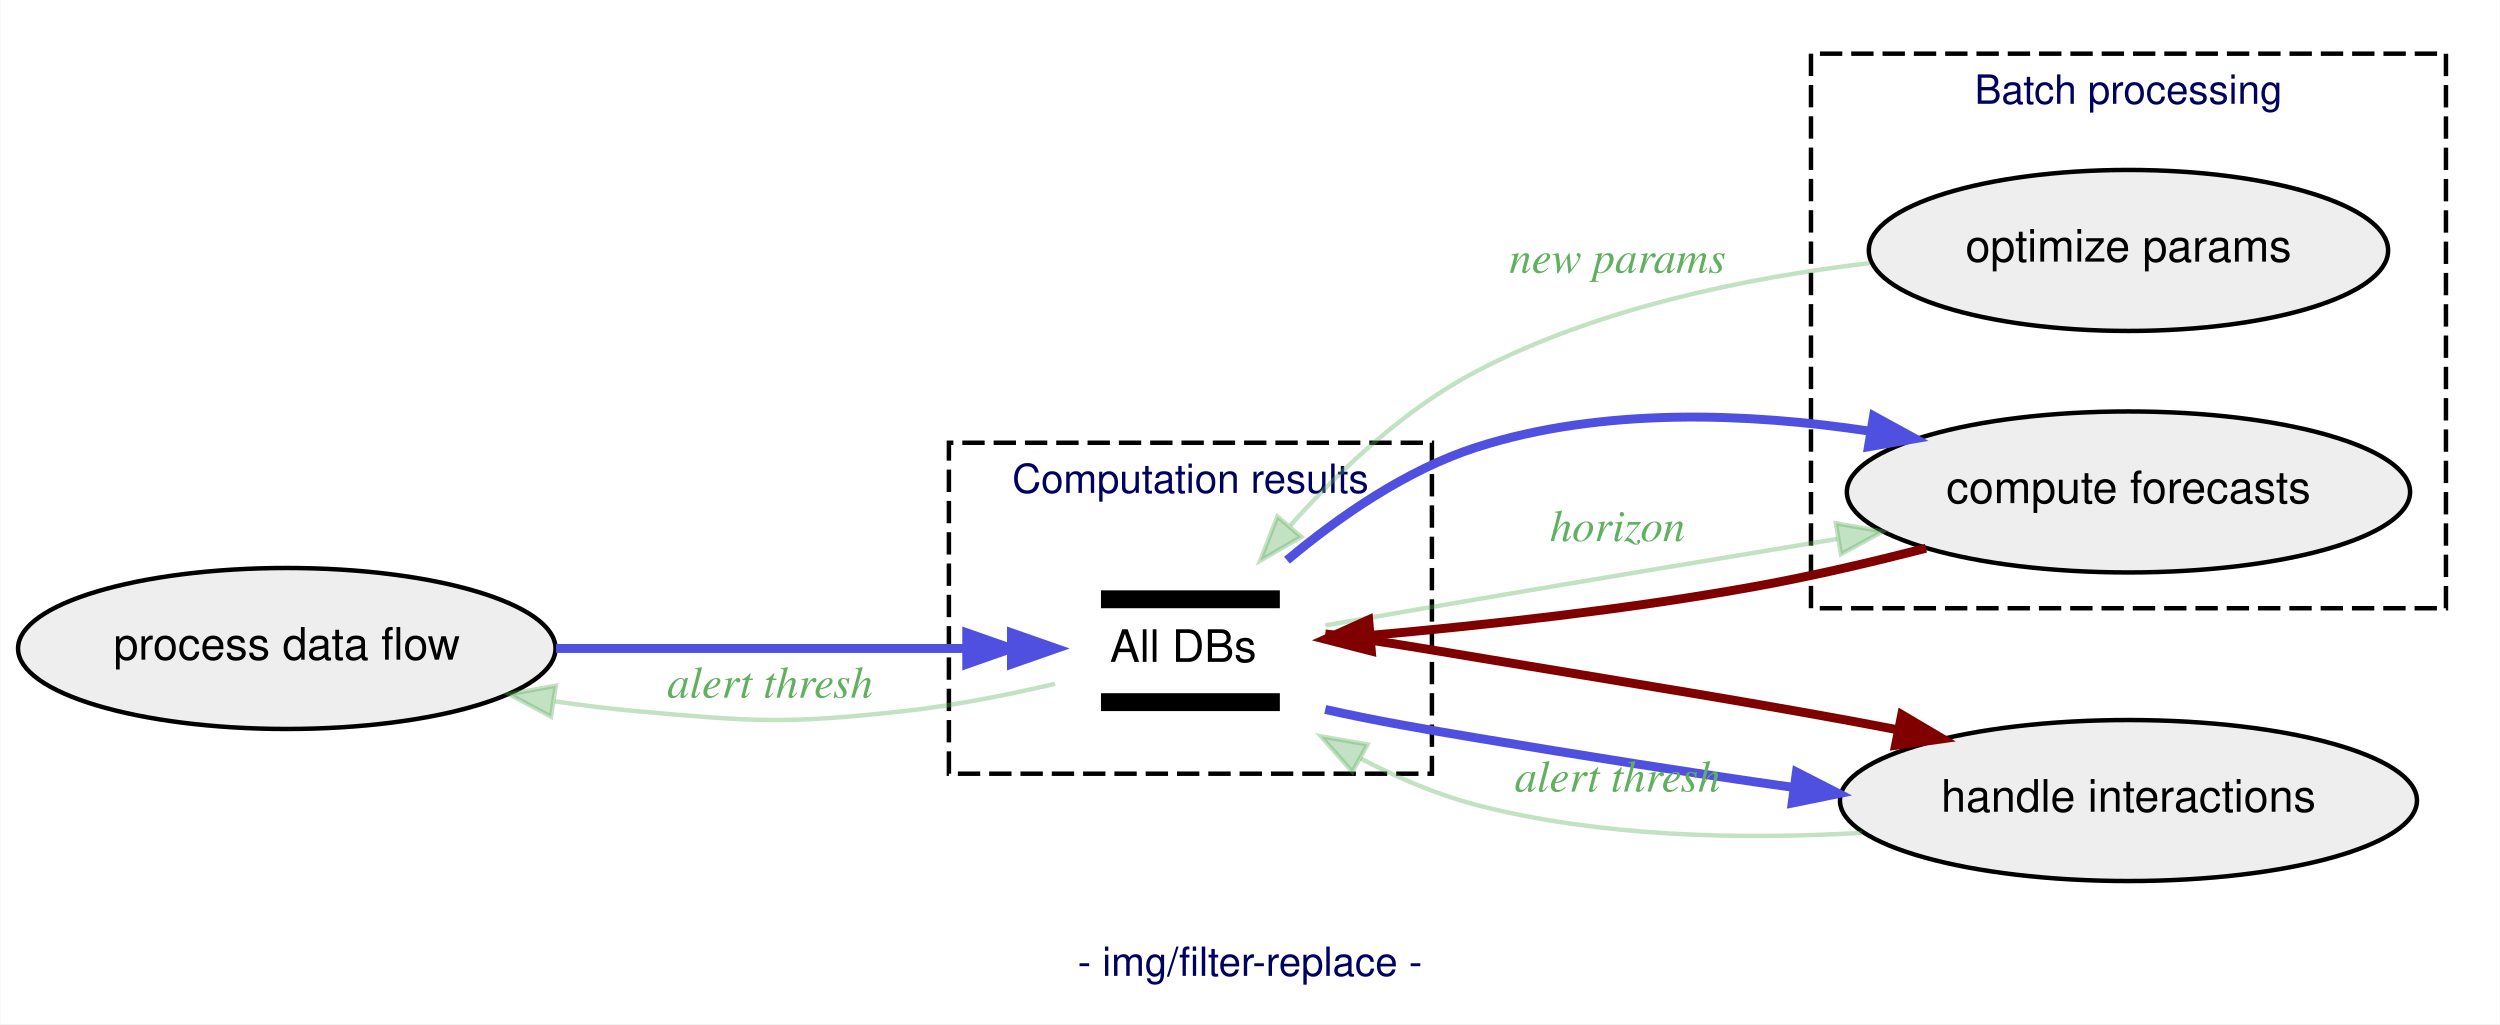
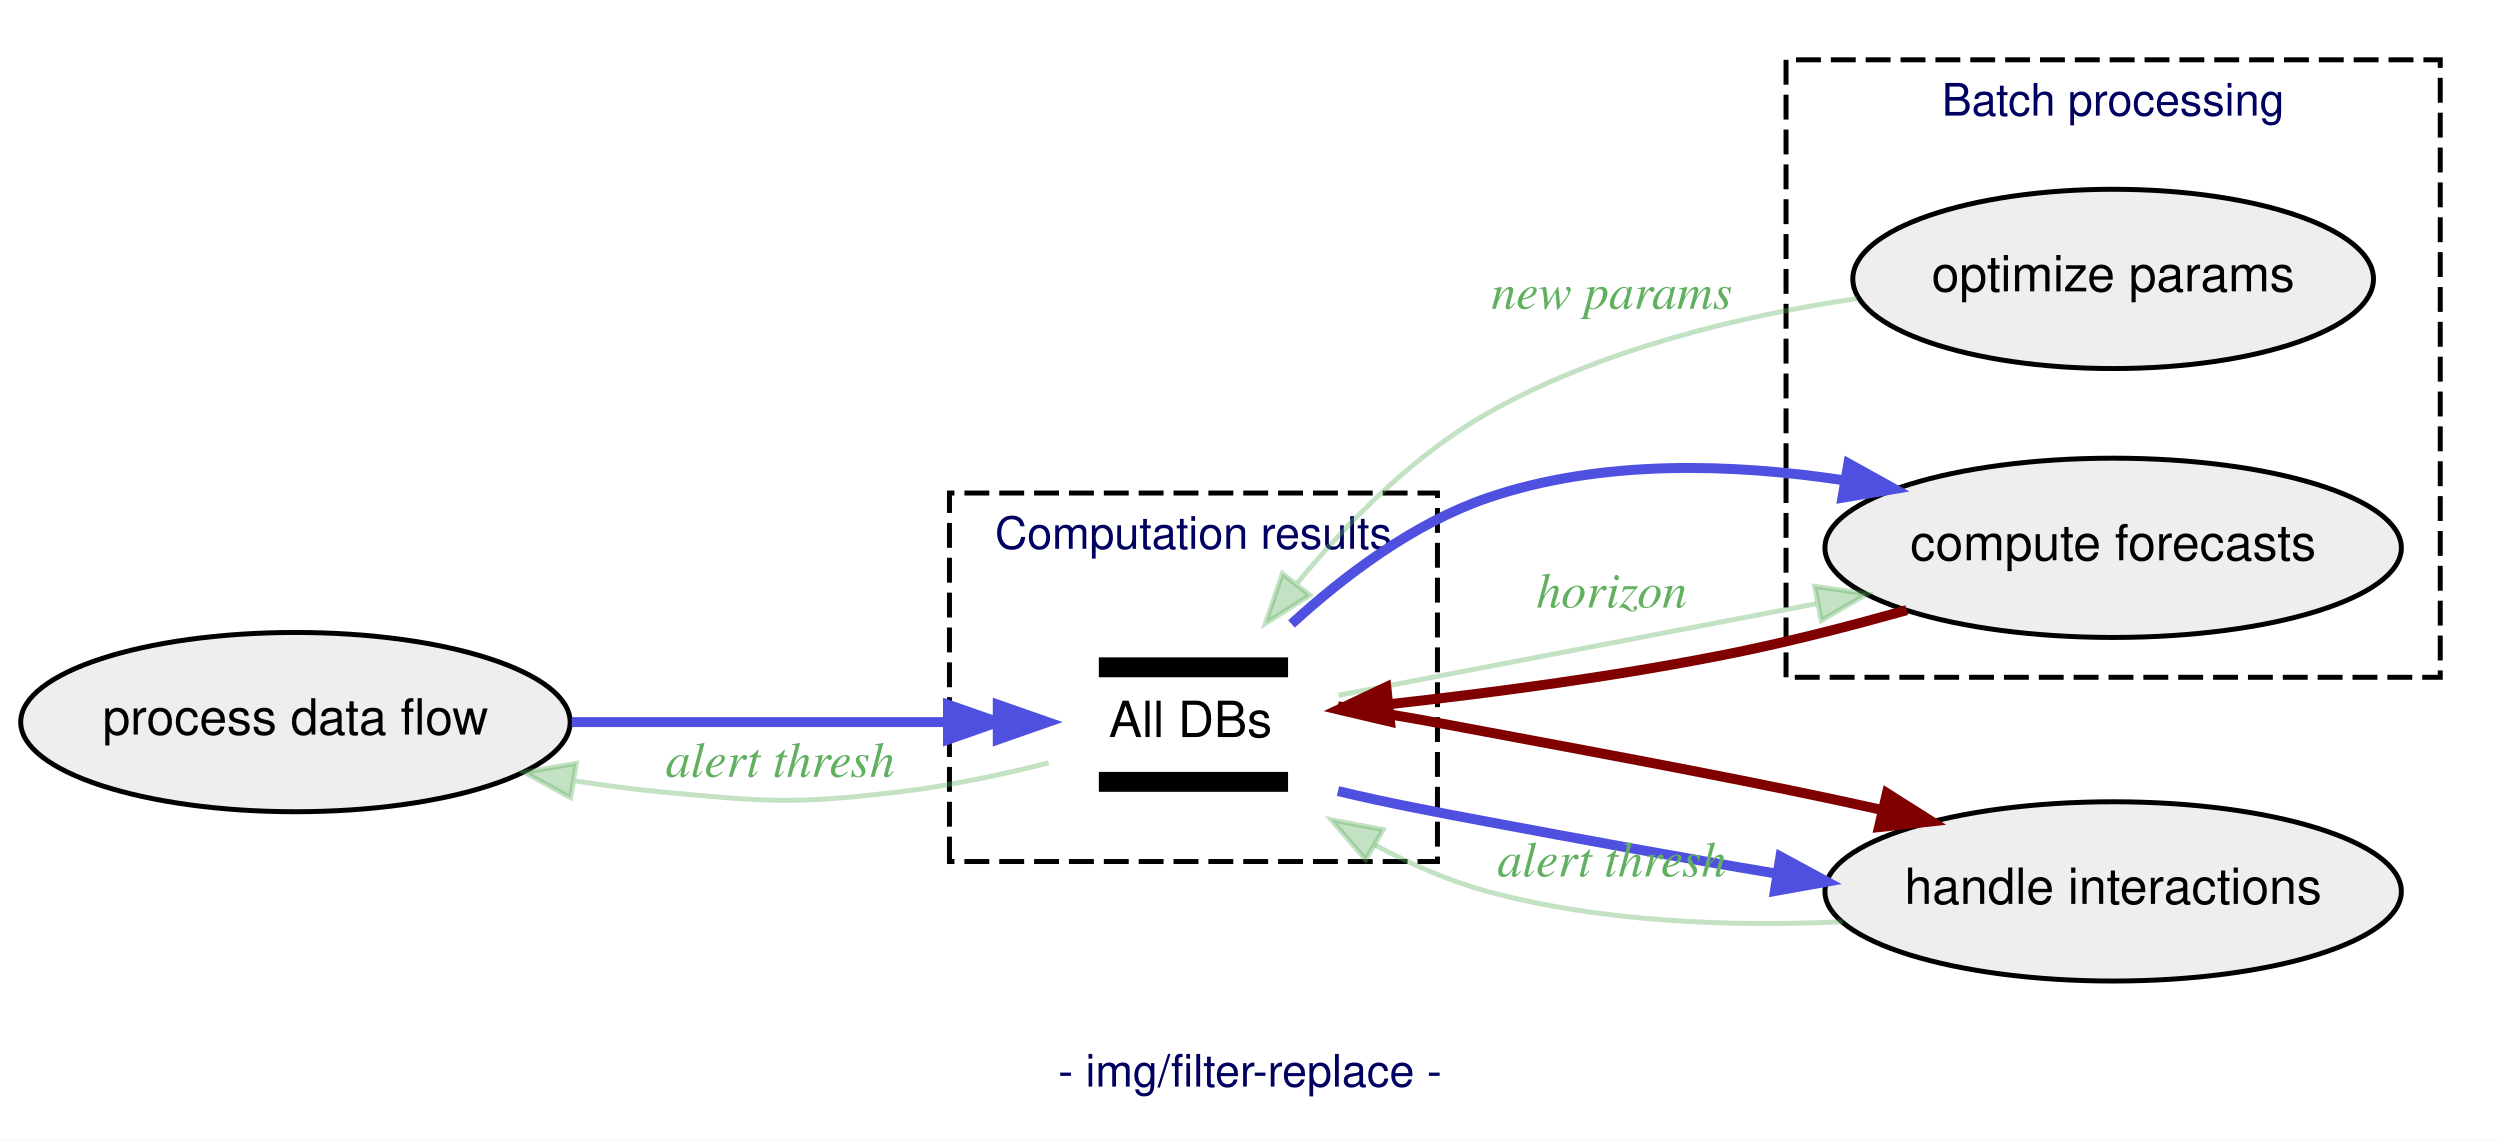
- <svg xmlns="http://www.w3.org/2000/svg" width="559pt" height="229pt" viewBox="0.00 0.00 558.83 229.00">
+ <svg xmlns="http://www.w3.org/2000/svg" width="502pt" height="229pt" viewBox="0.00 0.00 502.05 229.00">
  <g id="graph0" class="graph" transform="scale(1 1) rotate(0) translate(4 225)">
-     <polygon fill="white" stroke="transparent" points="-4,4 -4,-225 554.83,-225 554.83,4 -4,4" />
-     <text text-anchor="middle" x="275.41" y="-6.8" font-family="Helvetica,sans-Serif" font-size="9.00" fill="#000060">- img/filter-replace -</text>
+     <polygon fill="white" stroke="transparent" points="-4,4 -4,-225 498.05,-225 498.05,4 -4,4" />
+     <text text-anchor="middle" x="247.02" y="-6.8" font-family="Helvetica,sans-Serif" font-size="9.00" fill="#000060">- img/filter-replace -</text>
    <g id="clust1" class="cluster">
-       <polygon fill="none" stroke="black" stroke-dasharray="5,2" points="208.09,-52 208.09,-126 316.09,-126 316.09,-52 208.09,-52" />
-       <text text-anchor="middle" x="262.09" y="-114.8" font-family="Helvetica,sans-Serif" font-size="9.00" fill="#000060">Computation results</text>
+       <polygon fill="none" stroke="black" stroke-dasharray="5,2" points="186.67,-52 186.67,-126 284.67,-126 284.67,-52 186.67,-52" />
+       <text text-anchor="middle" x="235.67" y="-114.8" font-family="Helvetica,sans-Serif" font-size="9.00" fill="#000060">Computation results</text>
    </g>
    <g id="clust2" class="cluster">
-       <polygon fill="none" stroke="black" stroke-dasharray="5,2" points="400.85,-89 400.85,-213 542.83,-213 542.83,-89 400.85,-89" />
-       <text text-anchor="middle" x="471.84" y="-201.8" font-family="Helvetica,sans-Serif" font-size="9.00" fill="#000060">Batch processing</text>
+       <polygon fill="none" stroke="black" stroke-dasharray="5,2" points="354.67,-89 354.67,-213 486.05,-213 486.05,-89 354.67,-89" />
+       <text text-anchor="middle" x="420.36" y="-201.8" font-family="Helvetica,sans-Serif" font-size="9.00" fill="#000060">Batch processing</text>
    </g>
    <g id="node1" class="node">
-       <ellipse fill="#eeeeee" stroke="black" cx="60.04" cy="-80" rx="60.09" ry="18" />
-       <text text-anchor="middle" x="60.04" y="-77.5" font-family="Helvetica,sans-Serif" font-size="10.00">process data flow</text>
+       <ellipse fill="#eeeeee" stroke="black" cx="55.33" cy="-80" rx="55.17" ry="18" />
+       <text text-anchor="middle" x="55.33" y="-77.5" font-family="Helvetica,sans-Serif" font-size="10.00">process data flow</text>
    </g>
    <g id="node5" class="node">
-       <polygon fill="black" stroke="transparent" points="242.09,-89 242.09,-93 282.09,-93 282.09,-89 242.09,-89" />
-       <text text-anchor="start" x="244.09" y="-77" font-family="Helvetica,sans-Serif" font-size="10.00">All DBs</text>
-       <polygon fill="black" stroke="transparent" points="242.09,-66 242.09,-70 282.09,-70 282.09,-66 242.09,-66" />
+       <polygon fill="black" stroke="transparent" points="216.67,-89 216.67,-93 254.67,-93 254.67,-89 216.67,-89" />
+       <text text-anchor="start" x="218.67" y="-77" font-family="Helvetica,sans-Serif" font-size="10.00">All DBs</text>
+       <polygon fill="black" stroke="transparent" points="216.67,-66 216.67,-70 254.67,-70 254.67,-66 216.67,-66" />
    </g>
    <g id="edge1" class="edge">
-       <path fill="none" stroke="#5050e0" stroke-width="2" d="M120.25,-80C149.49,-80 184.34,-80 212.05,-80" />
-       <polygon fill="#5050e0" stroke="#5050e0" stroke-width="2" points="222.08,-83.5 232.08,-80 222.08,-76.5 222.08,-83.5" />
-       <polygon fill="#5050e0" stroke="#5050e0" stroke-width="2" points="212.08,-83.5 222.08,-80 212.08,-76.5 212.08,-83.5" />
+       <path fill="none" stroke="#5050e0" stroke-width="2" d="M110.81,-80C134.84,-80 162.86,-80 186.16,-80" />
+       <polygon fill="#5050e0" stroke="#5050e0" stroke-width="2" points="196.37,-83.5 206.37,-80 196.37,-76.5 196.37,-83.5" />
+       <polygon fill="#5050e0" stroke="#5050e0" stroke-width="2" points="186.37,-83.5 196.37,-80 186.37,-76.5 186.37,-83.5" />
    </g>
    <g id="edge2" class="edge">
-       <path fill="none" stroke="#60b060" stroke-opacity="0.376" d="M119.97,-68.18C126.07,-67.29 132.19,-66.53 138.09,-66 164.65,-63.61 171.58,-63.09 198.09,-66 209.22,-67.22 221.27,-69.63 231.82,-72.1" />
-       <polygon fill="#60b060" fill-opacity="0.376" stroke="#60b060" stroke-opacity="0.376" points="119.11,-64.77 109.77,-69.78 120.19,-71.68 119.11,-64.77" />
-       <text text-anchor="middle" x="168.09" y="-69" font-family="Times,serif" font-style="italic" font-size="10.00" fill="#60b060">alert thresh</text>
+       <path fill="none" stroke="#60b060" stroke-opacity="0.376" d="M111.57,-68.19C117.32,-67.29 123.1,-66.53 128.67,-66 149.9,-63.96 155.48,-63.48 176.67,-66 186.54,-67.17 197.17,-69.44 206.59,-71.81" />
+       <polygon fill="#60b060" fill-opacity="0.376" stroke="#60b060" stroke-opacity="0.376" points="110.57,-64.81 101.29,-69.92 111.73,-71.71 110.57,-64.81" />
+       <text text-anchor="middle" x="152.67" y="-69" font-family="Times,serif" font-style="italic" font-size="10.00" fill="#60b060">alert thresh</text>
    </g>
    <g id="node2" class="node">
-       <ellipse fill="#eeeeee" stroke="black" cx="471.84" cy="-169" rx="58.06" ry="18" />
-       <text text-anchor="middle" x="471.84" y="-166.5" font-family="Helvetica,sans-Serif" font-size="10.00">optimize params</text>
+       <ellipse fill="#eeeeee" stroke="black" cx="420.36" cy="-169" rx="52.28" ry="18" />
+       <text text-anchor="middle" x="420.36" y="-166.5" font-family="Helvetica,sans-Serif" font-size="10.00">optimize params</text>
    </g>
    <g id="node3" class="node">
-       <ellipse fill="#eeeeee" stroke="black" cx="471.84" cy="-115" rx="62.97" ry="18" />
-       <text text-anchor="middle" x="471.84" y="-112.5" font-family="Helvetica,sans-Serif" font-size="10.00">compute forecasts</text>
+       <ellipse fill="#eeeeee" stroke="black" cx="420.36" cy="-115" rx="57.88" ry="18" />
+       <text text-anchor="middle" x="420.36" y="-112.5" font-family="Helvetica,sans-Serif" font-size="10.00">compute forecasts</text>
    </g>
    <g id="node4" class="node">
-       <ellipse fill="#eeeeee" stroke="black" cx="471.84" cy="-46" rx="64.51" ry="18" />
-       <text text-anchor="middle" x="471.84" y="-43.5" font-family="Helvetica,sans-Serif" font-size="10.00">handle interactions</text>
+       <ellipse fill="#eeeeee" stroke="black" cx="420.36" cy="-46" rx="57.88" ry="18" />
+       <text text-anchor="middle" x="420.36" y="-43.5" font-family="Helvetica,sans-Serif" font-size="10.00">handle interactions</text>
    </g>
    <g id="edge3" class="edge">
-       <path fill="none" stroke="#60b060" stroke-opacity="0.376" d="M284.47,-107.54C295.57,-119.96 310.13,-133.67 326.09,-142 353.06,-156.07 386.23,-162.9 414.02,-166.17" />
-       <polygon fill="#60b060" fill-opacity="0.376" stroke="#60b060" stroke-opacity="0.376" points="286.87,-104.96 277.7,-99.64 281.55,-109.51 286.87,-104.96" />
-       <text text-anchor="middle" x="357.59" y="-164" font-family="Times,serif" font-style="italic" font-size="10.00" fill="#60b060">new params</text>
+       <path fill="none" stroke="#60b060" stroke-opacity="0.376" d="M256.56,-107.98C266.64,-120.19 279.88,-133.61 294.67,-142 317.21,-154.79 345.19,-161.52 368.93,-165.07" />
+       <polygon fill="#60b060" fill-opacity="0.376" stroke="#60b060" stroke-opacity="0.376" points="259.04,-105.48 250.1,-99.79 253.54,-109.81 259.04,-105.48" />
+       <text text-anchor="middle" x="319.67" y="-163" font-family="Times,serif" font-style="italic" font-size="10.00" fill="#60b060">new params</text>
    </g>
    <g id="edge4" class="edge">
-       <path fill="none" stroke="#5050e0" stroke-width="2" d="M283.68,-99.73C295.18,-109.37 310.34,-119.95 326.09,-125 354.17,-134 386.83,-132.68 414.01,-128.59" />
-       <polygon fill="#5050e0" stroke="#5050e0" stroke-width="2" points="414.85,-132 424.14,-126.91 413.7,-125.1 414.85,-132" />
+       <path fill="none" stroke="#5050e0" stroke-width="2" d="M255.36,-99.71C265.87,-109.33 279.84,-119.92 294.67,-125 317.39,-132.78 343.74,-131.97 366.35,-128.55" />
+       <polygon fill="#5050e0" stroke="#5050e0" stroke-width="2" points="367.19,-131.95 376.45,-126.81 366,-125.06 367.19,-131.95" />
    </g>
    <g id="edge5" class="edge">
-       <path fill="none" stroke="#60b060" stroke-opacity="0.376" d="M292.25,-85.15C302.89,-87.01 315.03,-89.12 326.09,-91 352.46,-95.49 381.56,-100.33 406.71,-104.49" />
-       <polygon fill="#60b060" fill-opacity="0.376" stroke="#60b060" stroke-opacity="0.376" points="406.42,-107.99 416.86,-106.16 407.56,-101.08 406.42,-107.99" />
-       <text text-anchor="middle" x="357.59" y="-104" font-family="Times,serif" font-style="italic" font-size="10.00" fill="#60b060">horizon</text>
+       <path fill="none" stroke="#60b060" stroke-opacity="0.376" d="M264.81,-85.39C290.28,-90.27 328.61,-97.61 360.72,-103.77" />
+       <polygon fill="#60b060" fill-opacity="0.376" stroke="#60b060" stroke-opacity="0.376" points="360.42,-107.27 370.9,-105.72 361.74,-100.4 360.42,-107.27" />
+       <text text-anchor="middle" x="319.67" y="-103" font-family="Times,serif" font-style="italic" font-size="10.00" fill="#60b060">horizon</text>
    </g>
    <g id="edge6" class="edge">
-       <path fill="none" stroke="maroon" stroke-width="2" d="M302.46,-82.94C327.41,-85.16 360.29,-88.73 389.09,-94 401.34,-96.24 414.47,-99.31 426.54,-102.41" />
-       <polygon fill="maroon" stroke="maroon" stroke-width="2" points="302.54,-79.43 292.28,-82.07 301.95,-86.41 302.54,-79.43" />
+       <path fill="none" stroke="maroon" stroke-width="2" d="M274.86,-83.58C295.62,-85.87 321.69,-89.31 344.67,-94 355.89,-96.29 367.89,-99.38 378.92,-102.48" />
+       <polygon fill="maroon" stroke="maroon" stroke-width="2" points="275.14,-80.09 264.82,-82.52 274.4,-87.05 275.14,-80.09" />
    </g>
    <g id="edge7" class="edge">
-       <path fill="none" stroke="#5050e0" stroke-width="2" d="M292.24,-66.37C302.89,-63.95 315.03,-61.84 326.09,-60 349.15,-56.15 374.31,-52.11 397.09,-48.91" />
-       <polygon fill="#5050e0" stroke="#5050e0" stroke-width="2" points="397.6,-52.37 407.03,-47.55 396.65,-45.44 397.6,-52.37" />
+       <path fill="none" stroke="#5050e0" stroke-width="2" d="M264.69,-66.15C274.2,-63.85 284.9,-61.83 294.67,-60 313.56,-56.47 334.07,-52.67 352.89,-49.55" />
+       <polygon fill="#5050e0" stroke="#5050e0" stroke-width="2" points="353.55,-52.99 362.86,-47.95 352.43,-46.08 353.55,-52.99" />
    </g>
    <g id="edge8" class="edge">
-       <path fill="none" stroke="maroon" stroke-width="2" d="M292.24,-83.26C302.89,-81.95 315.03,-79.84 326.09,-78 357.38,-72.78 392.53,-67.19 420.36,-61.79" />
-       <polygon fill="maroon" stroke="maroon" stroke-width="2" points="421.14,-65.2 430.26,-59.81 419.76,-58.34 421.14,-65.2" />
+       <path fill="none" stroke="maroon" stroke-width="2" d="M264.69,-83.17C274.2,-81.85 284.9,-79.83 294.67,-78 320.98,-73.08 350.44,-67.64 374.11,-62.32" />
+       <polygon fill="maroon" stroke="maroon" stroke-width="2" points="374.93,-65.73 383.88,-60.06 373.34,-58.91 374.93,-65.73" />
    </g>
    <g id="edge9" class="edge">
-       <path fill="none" stroke="#60b060" stroke-opacity="0.376" d="M300.2,-55.37C308.41,-51.09 317.29,-47.28 326.09,-45 353.82,-37.81 385.56,-37.23 412.24,-38.78" />
-       <polygon fill="#60b060" fill-opacity="0.376" stroke="#60b060" stroke-opacity="0.376" points="298.3,-52.42 291.27,-60.35 301.7,-58.54 298.3,-52.42" />
-       <text text-anchor="middle" x="357.59" y="-48" font-family="Times,serif" font-style="italic" font-size="10.00" fill="#60b060">alert thresh</text>
+       <path fill="none" stroke="#60b060" stroke-opacity="0.376" d="M272.11,-55.32C279.28,-51.47 286.99,-48.09 294.67,-46 317.54,-39.79 343.66,-38.89 366.07,-39.9" />
+       <polygon fill="#60b060" fill-opacity="0.376" stroke="#60b060" stroke-opacity="0.376" points="270.26,-52.35 263.35,-60.38 273.76,-58.41 270.26,-52.35" />
+       <text text-anchor="middle" x="319.67" y="-49" font-family="Times,serif" font-style="italic" font-size="10.00" fill="#60b060">alert thresh</text>
    </g>
  </g>
</svg>
